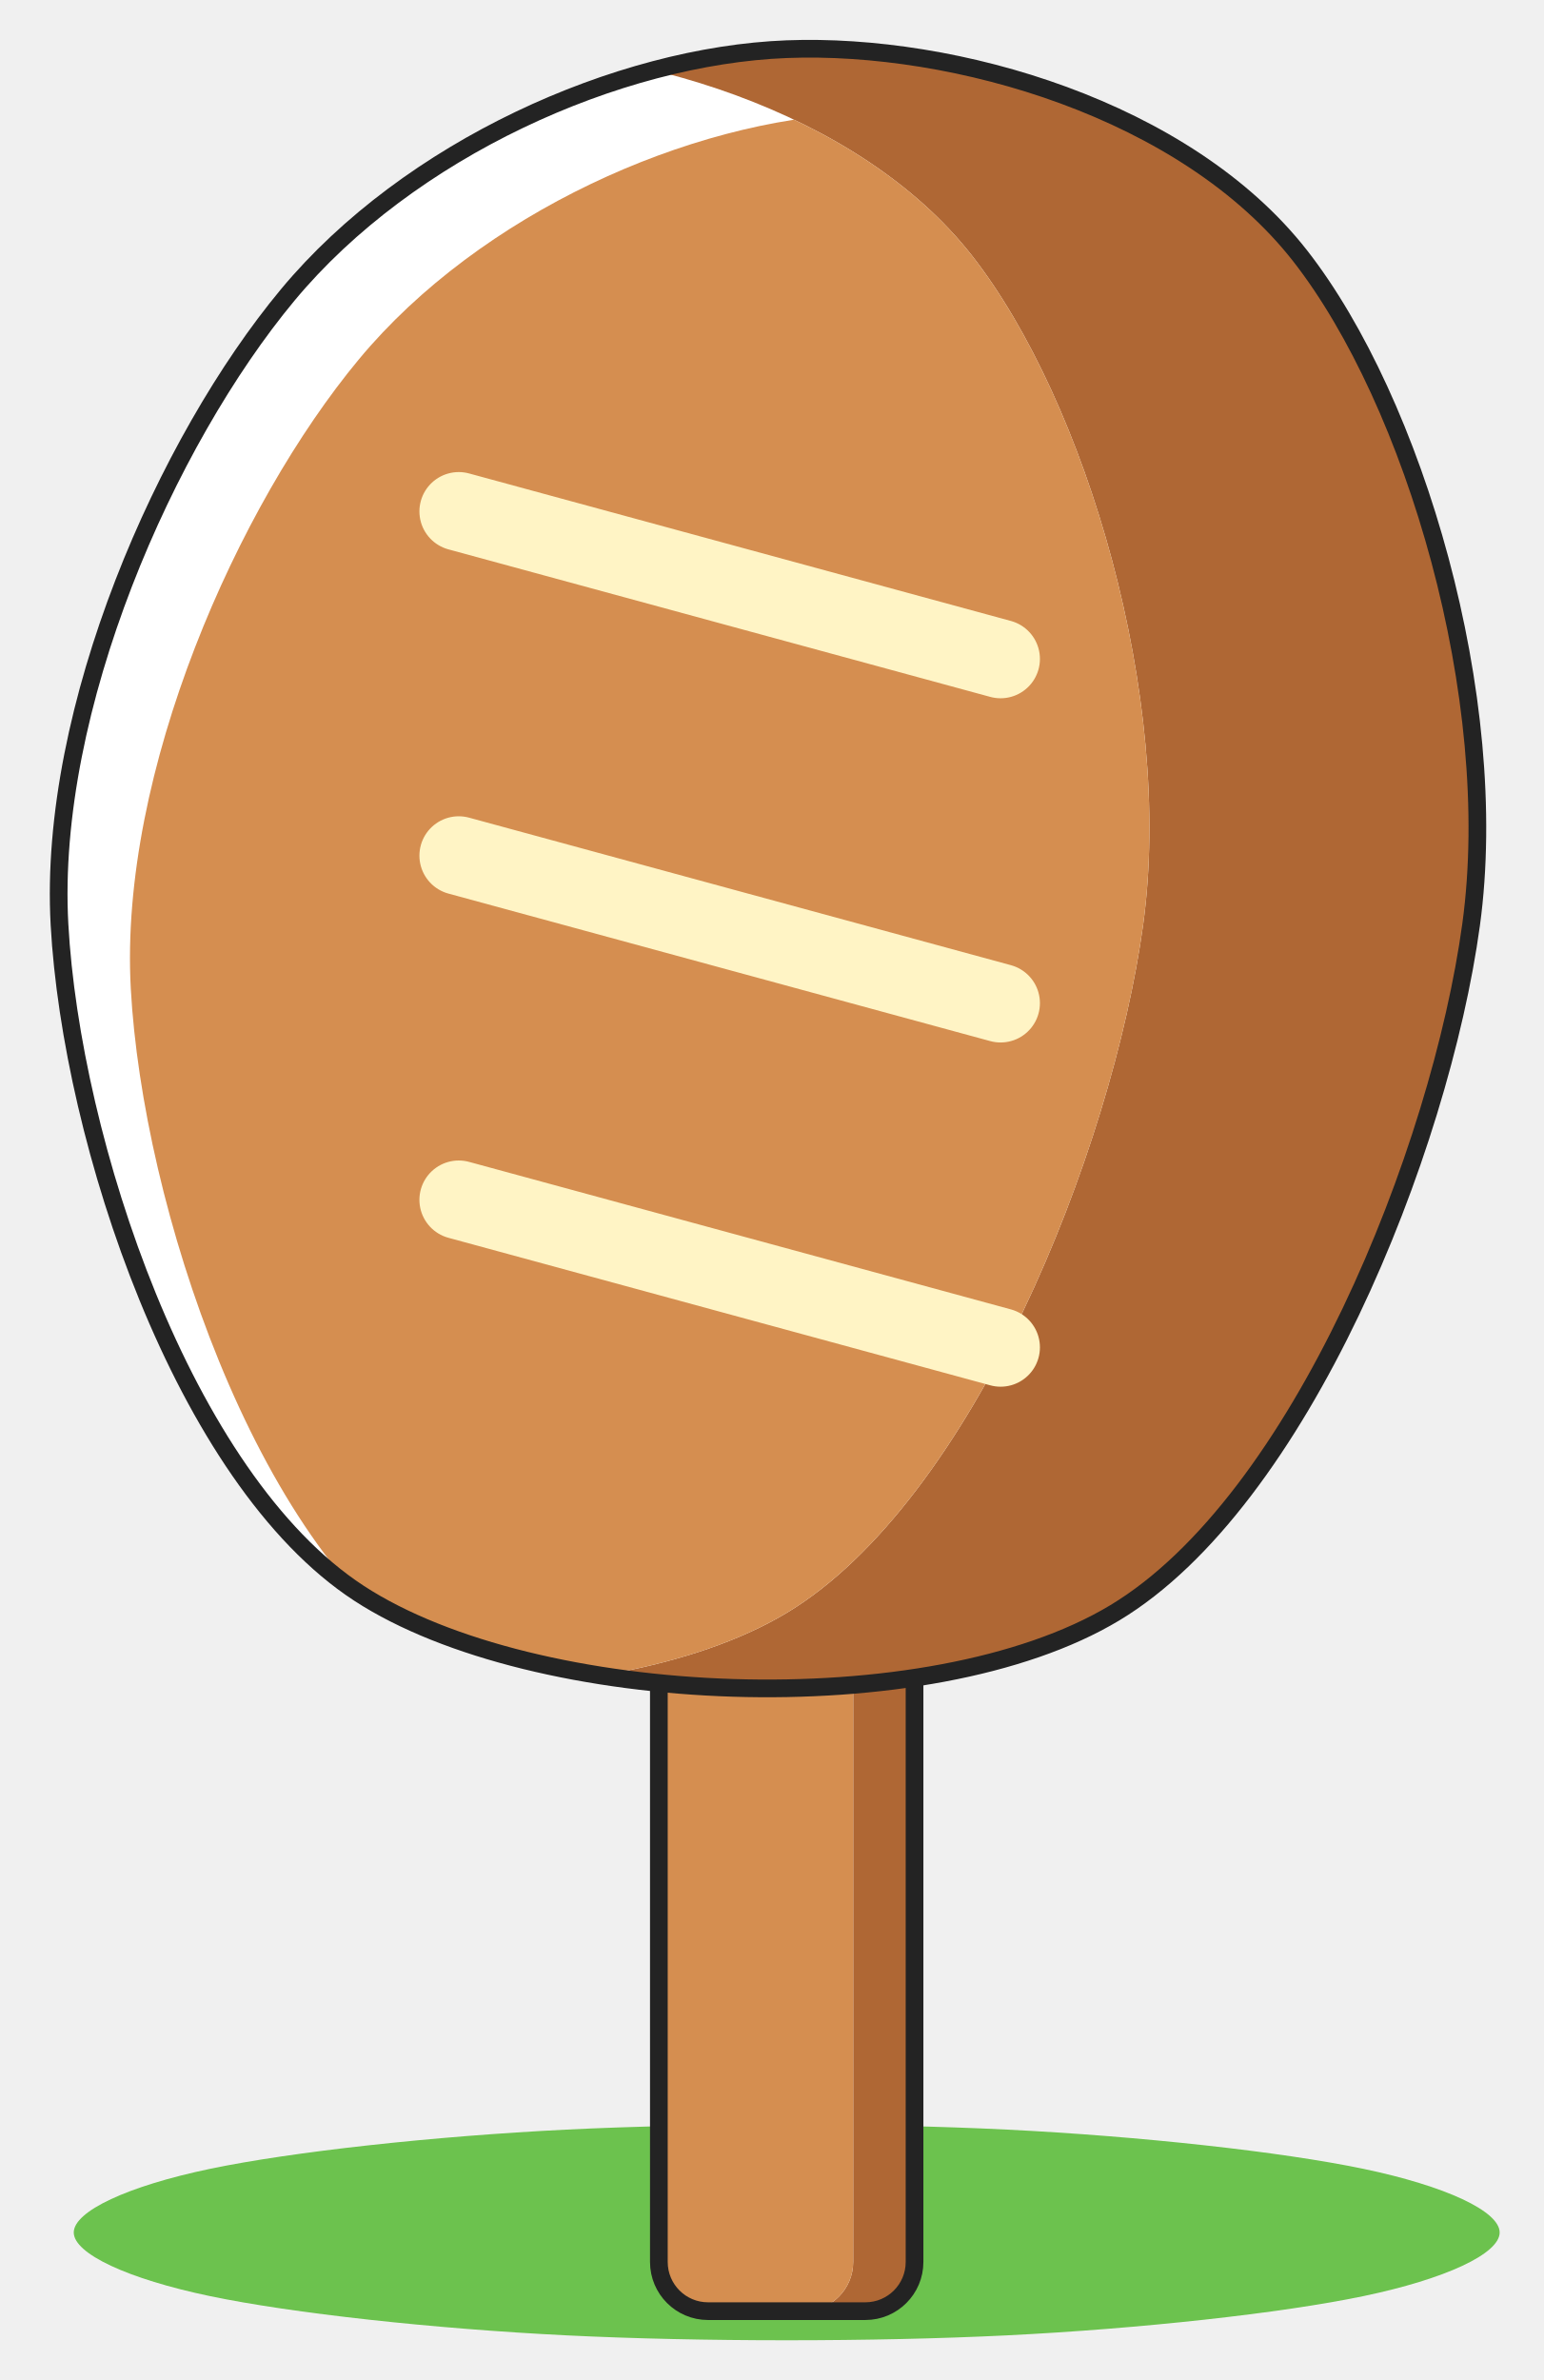
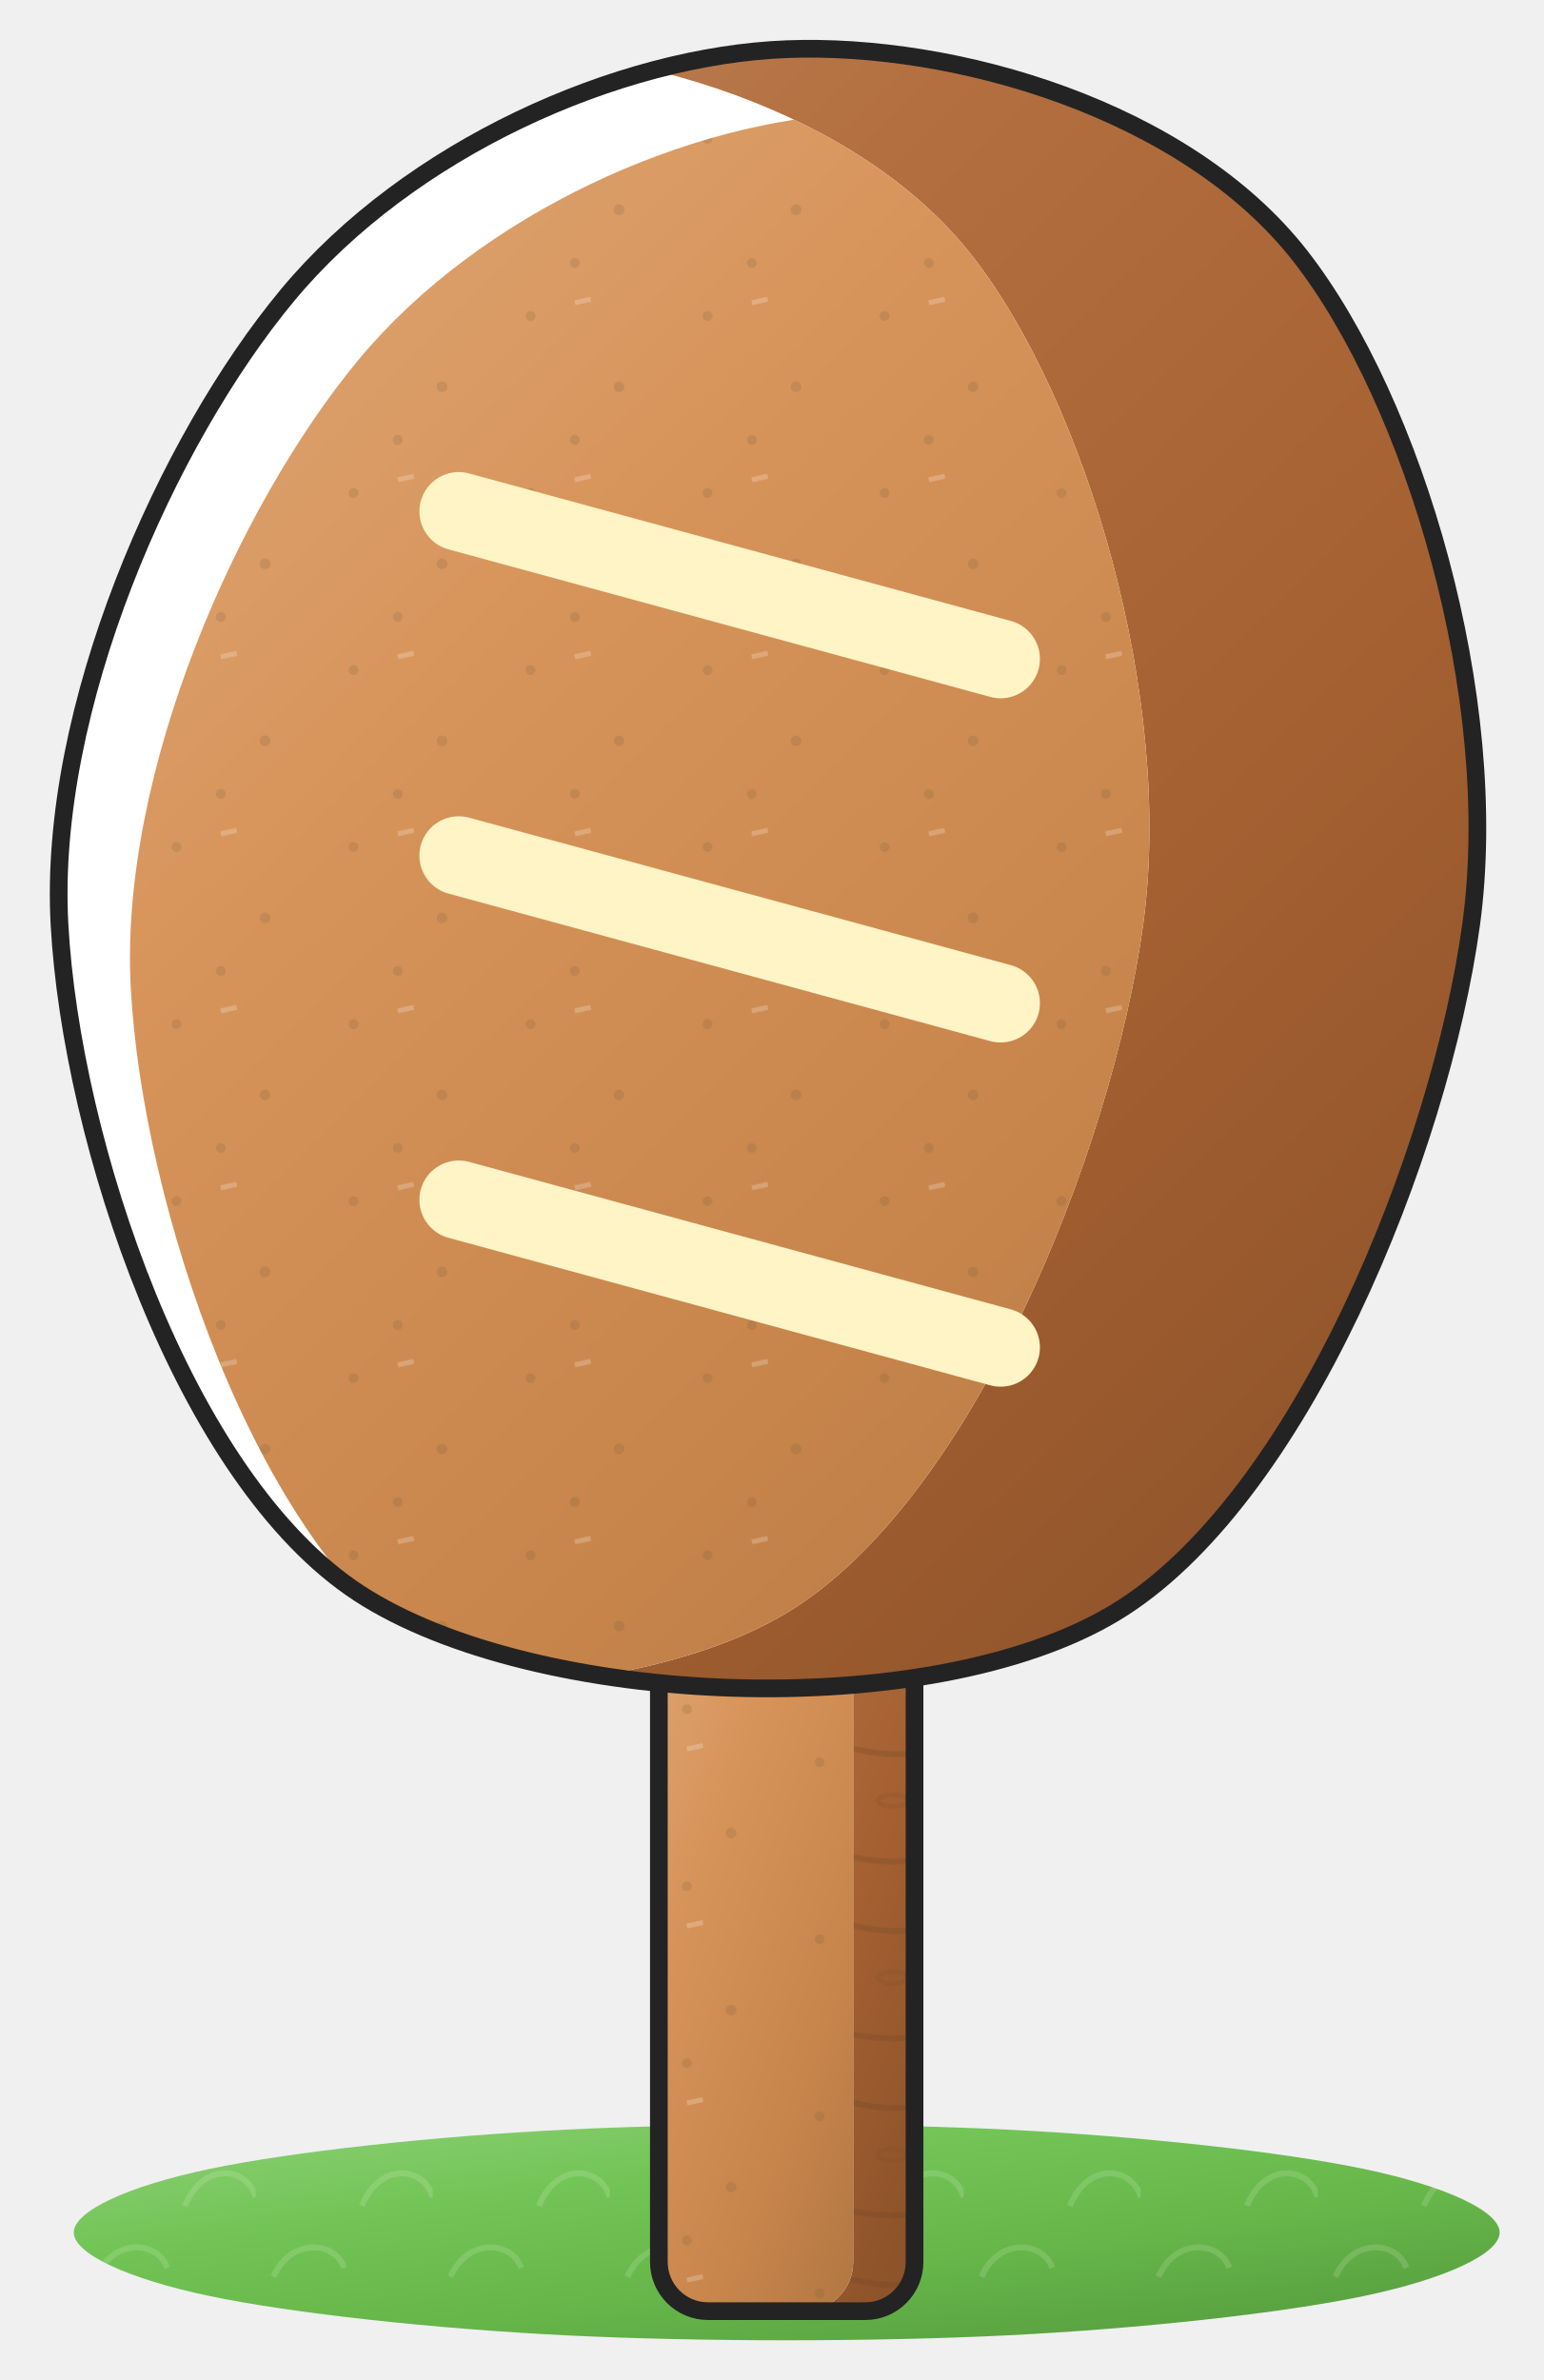
- <svg xmlns="http://www.w3.org/2000/svg" width="157" height="242" viewBox="-80 -227 157 242">
+ <svg xmlns="http://www.w3.org/2000/svg" width="157" height="242" viewBox="-80 -227 157 242" data-detail="1">
  <defs>
    <clipPath id="clip-5-5658" clipPathUnits="userSpaceOnUse">
      <path d="M -43.5 68 C -61.381 56.334 -72.741 21.997 -73.95 0 C -75.159 -21.997 -63.078 -49.163 -50.75 -64 C -38.422 -78.837 -17.157 -88.334 0 -89 C 17.157 -89.666 40.6 -82.833 52.2 -68 C 63.8 -53.167 72.742 -22.996 69.6 0 C 66.458 22.996 52.196 58.67 33.35 70 C 14.504 81.33 -25.619 79.666 -43.5 68 Z" transform="matrix(1 0 0 1 0 -133)" />
    </clipPath>
    <clipPath id="clip-5-5659" clipPathUnits="userSpaceOnUse">
      <path d="M -43.5 68 C -61.381 56.334 -72.741 21.997 -73.95 0 C -75.159 -21.997 -63.078 -49.163 -50.75 -64 C -38.422 -78.837 -17.157 -88.334 0 -89 C 17.157 -89.666 40.6 -82.833 52.2 -68 C 63.8 -53.167 72.742 -22.996 69.6 0 C 66.458 22.996 52.196 58.67 33.35 70 C 14.504 81.33 -25.619 79.666 -43.5 68 Z" transform="matrix(1 0 0 1 -33.35 -133)" />
    </clipPath>
    <clipPath id="clip-5-5663" clipPathUnits="userSpaceOnUse">
      <path d="M -13 -37 A 5 5 0 0 1 -8 -42 L 8 -42 A 5 5 0 0 1 13 -37 L 13 37 A 5 5 0 0 1 8 42 L -8 42 A 5 5 0 0 1 -13 37 L -13 -37 Z" transform="matrix(1 0 0 1 0 -34)" />
    </clipPath>
    <clipPath id="clip-5-5664" clipPathUnits="userSpaceOnUse">
      <path d="M -13 -37 A 5 5 0 0 1 -8 -42 L 8 -42 A 5 5 0 0 1 13 -37 L 13 37 A 5 5 0 0 1 8 42 L -8 42 A 5 5 0 0 1 -13 37 L -13 -37 Z" transform="matrix(1 0 0 1 -6.24 -34)" />
    </clipPath>
+     <linearGradient id="light-a6700e3b" x1="0%" y1="0%" x2="85%" y2="100%">
+       <stop offset="0%" stop-color="#8ed077" />
+       <stop offset="32%" stop-color="#74c558" />
+       <stop offset="68%" stop-color="#65b549" />
+       <stop offset="100%" stop-color="#579d3f" />
+     </linearGradient>
+     <pattern id="surface-leaf" patternUnits="userSpaceOnUse" width="18" height="18">
+       <path d="M1.8 4.5 C3.6 0.45 8.1 0.9 9 3.6 M10.8 15.3 C12.6 10.8 17.1 11.25 18 14.4" fill="none" stroke="#f6ffe4" stroke-width="0.6" opacity=".15" />
+     </pattern>
+     <linearGradient id="light-23d63a10" x1="0%" y1="0%" x2="85%" y2="100%">
+       <stop offset="0%" stop-color="#c18a63" />
+       <stop offset="32%" stop-color="#b36f3f" />
+       <stop offset="68%" stop-color="#a46031" />
+       <stop offset="100%" stop-color="#8e532a" />
+     </linearGradient>
+     <pattern id="surface-wood" patternUnits="userSpaceOnUse" width="18" height="18">
+       <path d="M0 2.7 C4.5 0.45 9 5.85 18 1.8 M-4.5 13.5 C3.6 10.8 8.1 17.1 18 12.6" fill="none" stroke="#613e26" stroke-width="0.6" opacity=".21" />
+       <ellipse cx="10.8" cy="8.1" rx="1.53" ry="0.585" fill="none" stroke="#754728" stroke-width="0.5" opacity=".16" />
+     </pattern>
+     <linearGradient id="light-9b7fc382" x1="0%" y1="0%" x2="85%" y2="100%">
+       <stop offset="0%" stop-color="#dfa878" />
+       <stop offset="32%" stop-color="#d7945a" />
+       <stop offset="68%" stop-color="#c7854b" />
+       <stop offset="100%" stop-color="#ad7341" />
+     </linearGradient>
+     <pattern id="surface-bread" patternUnits="userSpaceOnUse" width="18" height="18">
+       <circle cx="2.7" cy="3.6" r="0.5" fill="#71583c" opacity=".19" />
+       <circle cx="11.7" cy="10.8" r="0.54" fill="#71583c" opacity=".19" />
+       <circle cx="7.2" cy="16.2" r="0.5" fill="#71583c" opacity=".19" />
+       <path d="M7.2 2.25 l1.62 -0.36" stroke="#ffffff" stroke-width="0.5" opacity=".22" />
+     </pattern>
  </defs>
  <g data-name="Shadow" opacity="1">
-     <path d="M 72.5 0 C 72.5 2.16 67 4.726 58.65 6.47 C 50.3 8.214 35.914 9.793 22.4 10.46 C 8.886 11.127 -8.886 11.127 -22.4 10.46 C -35.914 9.793 -50.3 8.214 -58.65 6.47 C -67 4.726 -72.5 2.16 -72.5 0 C -72.5 -2.16 -67 -4.726 -58.65 -6.47 C -50.3 -8.214 -35.914 -9.793 -22.4 -10.46 C -8.886 -11.127 8.886 -11.127 22.4 -10.46 C 35.914 -9.793 50.3 -8.214 58.65 -6.47 C 67 -4.726 72.5 -2.16 72.5 0 Z" transform="matrix(1 0 0 1 0 0)" fill="#6cc24e" fill-opacity="1" />
+     <path d="M 72.5 0 C 72.5 2.16 67 4.726 58.65 6.47 C 50.3 8.214 35.914 9.793 22.4 10.46 C 8.886 11.127 -8.886 11.127 -22.4 10.46 C -35.914 9.793 -50.3 8.214 -58.65 6.47 C -67 4.726 -72.5 2.16 -72.5 0 C -72.5 -2.16 -67 -4.726 -58.65 -6.47 C -50.3 -8.214 -35.914 -9.793 -22.4 -10.46 C -8.886 -11.127 8.886 -11.127 22.4 -10.46 C 35.914 -9.793 50.3 -8.214 58.65 -6.47 C 67 -4.726 72.5 -2.16 72.5 0 Z" transform="matrix(1 0 0 1 0 0)" fill="url(#light-a6700e3b)" fill-opacity="1" />
+     <path d="M 72.5 0 C 72.5 2.16 67 4.726 58.65 6.47 C 50.3 8.214 35.914 9.793 22.4 10.46 C 8.886 11.127 -8.886 11.127 -22.4 10.46 C -35.914 9.793 -50.3 8.214 -58.65 6.47 C -67 4.726 -72.5 2.16 -72.5 0 C -72.5 -2.16 -67 -4.726 -58.65 -6.47 C -50.3 -8.214 -35.914 -9.793 -22.4 -10.46 C -8.886 -11.127 8.886 -11.127 22.4 -10.46 C 35.914 -9.793 50.3 -8.214 58.65 -6.47 C 67 -4.726 72.5 -2.16 72.5 0 Z" transform="matrix(1 0 0 1 0 0)" fill="url(#surface-leaf)" fill-opacity="1" stroke="none" />
  </g>
  <g data-name="Bread tree trunk" opacity="1">
-     <path d="M -13 -37 A 5 5 0 0 1 -8 -42 L 8 -42 A 5 5 0 0 1 13 -37 L 13 37 A 5 5 0 0 1 8 42 L -8 42 A 5 5 0 0 1 -13 37 L -13 -37 Z" transform="matrix(1 0 0 1 0 -34)" fill="#af6734" fill-opacity="1" />
+     <path d="M -13 -37 A 5 5 0 0 1 -8 -42 L 8 -42 A 5 5 0 0 1 13 -37 L 13 37 A 5 5 0 0 1 8 42 L -8 42 A 5 5 0 0 1 -13 37 L -13 -37 Z" transform="matrix(1 0 0 1 0 -34)" fill="url(#light-23d63a10)" fill-opacity="1" />
+     <path d="M -13 -37 A 5 5 0 0 1 -8 -42 L 8 -42 A 5 5 0 0 1 13 -37 L 13 37 A 5 5 0 0 1 8 42 L -8 42 A 5 5 0 0 1 -13 37 L -13 -37 Z" transform="matrix(1 0 0 1 0 -34)" fill="url(#surface-wood)" fill-opacity="1" stroke="none" />
  </g>
  <g data-name="Bread tree trunk Shine" opacity="1">
    <g clip-path="url(#clip-5-5663)">
      <path d="M -13 -37 A 5 5 0 0 1 -8 -42 L 8 -42 A 5 5 0 0 1 13 -37 L 13 37 A 5 5 0 0 1 8 42 L -8 42 A 5 5 0 0 1 -13 37 L -13 -37 Z" transform="matrix(1 0 0 1 -6.24 -34)" fill="#ffffff" fill-opacity="1" />
    </g>
  </g>
  <g data-name="Bread tree trunk Lit" opacity="1">
    <g clip-path="url(#clip-5-5663)">
      <g clip-path="url(#clip-5-5664)">
-         <path d="M -13 -37 A 5 5 0 0 1 -8 -42 L 8 -42 A 5 5 0 0 1 13 -37 L 13 37 A 5 5 0 0 1 8 42 L -8 42 A 5 5 0 0 1 -13 37 L -13 -37 Z" transform="matrix(1 0 0 1 0.65 -33.41)" fill="#d58e50" fill-opacity="1" />
+         <path d="M -13 -37 A 5 5 0 0 1 -8 -42 L 8 -42 A 5 5 0 0 1 13 -37 L 13 37 A 5 5 0 0 1 8 42 L -8 42 A 5 5 0 0 1 -13 37 L -13 -37 Z" transform="matrix(1 0 0 1 0.65 -33.41)" fill="url(#light-9b7fc382)" fill-opacity="1" />
+         <path d="M -13 -37 A 5 5 0 0 1 -8 -42 L 8 -42 A 5 5 0 0 1 13 -37 L 13 37 A 5 5 0 0 1 8 42 L -8 42 A 5 5 0 0 1 -13 37 L -13 -37 Z" transform="matrix(1 0 0 1 0.65 -33.41)" fill="url(#surface-bread)" fill-opacity="1" stroke="none" />
      </g>
    </g>
  </g>
  <g data-name="Bread tree trunk Ink" opacity="1">
    <path d="M -13 -37 A 5 5 0 0 1 -8 -42 L 8 -42 A 5 5 0 0 1 13 -37 L 13 37 A 5 5 0 0 1 8 42 L -8 42 A 5 5 0 0 1 -13 37 L -13 -37 Z" transform="matrix(1 0 0 1 0 -34)" fill="none" stroke="#232323" stroke-opacity="1" stroke-width="1.8" stroke-linecap="round" stroke-linejoin="round" />
  </g>
  <g data-name="Baguette crown" opacity="1">
-     <path d="M -43.5 68 C -61.381 56.334 -72.741 21.997 -73.95 0 C -75.159 -21.997 -63.078 -49.163 -50.75 -64 C -38.422 -78.837 -17.157 -88.334 0 -89 C 17.157 -89.666 40.6 -82.833 52.2 -68 C 63.8 -53.167 72.742 -22.996 69.6 0 C 66.458 22.996 52.196 58.67 33.35 70 C 14.504 81.33 -25.619 79.666 -43.5 68 Z" transform="matrix(1 0 0 1 0 -133)" fill="#af6734" fill-opacity="1" />
+     <path d="M -43.5 68 C -61.381 56.334 -72.741 21.997 -73.95 0 C -75.159 -21.997 -63.078 -49.163 -50.75 -64 C -38.422 -78.837 -17.157 -88.334 0 -89 C 17.157 -89.666 40.6 -82.833 52.2 -68 C 63.8 -53.167 72.742 -22.996 69.6 0 C 66.458 22.996 52.196 58.67 33.35 70 C 14.504 81.33 -25.619 79.666 -43.5 68 Z" transform="matrix(1 0 0 1 0 -133)" fill="url(#light-23d63a10)" fill-opacity="1" />
  </g>
  <g data-name="Baguette crown Shine" opacity="1">
    <g clip-path="url(#clip-5-5658)">
      <path d="M -43.5 68 C -61.381 56.334 -72.741 21.997 -73.95 0 C -75.159 -21.997 -63.078 -49.163 -50.75 -64 C -38.422 -78.837 -17.157 -88.334 0 -89 C 17.157 -89.666 40.6 -82.833 52.2 -68 C 63.8 -53.167 72.742 -22.996 69.6 0 C 66.458 22.996 52.196 58.67 33.35 70 C 14.504 81.33 -25.619 79.666 -43.5 68 Z" transform="matrix(1 0 0 1 -33.35 -133)" fill="#ffffff" fill-opacity="1" />
    </g>
  </g>
  <g data-name="Baguette crown Lit" opacity="1">
    <g clip-path="url(#clip-5-5658)">
      <g clip-path="url(#clip-5-5659)">
-         <path d="M -43.5 68 C -61.381 56.334 -72.741 21.997 -73.95 0 C -75.159 -21.997 -63.078 -49.163 -50.75 -64 C -38.422 -78.837 -17.157 -88.334 0 -89 C 17.157 -89.666 40.6 -82.833 52.2 -68 C 63.8 -53.167 72.742 -22.996 69.6 0 C 66.458 22.996 52.196 58.67 33.35 70 C 14.504 81.33 -25.619 79.666 -43.5 68 Z" transform="matrix(1 0 0 1 7.25 -126.47)" fill="#d58e50" fill-opacity="1" />
+         <path d="M -43.5 68 C -61.381 56.334 -72.741 21.997 -73.95 0 C -75.159 -21.997 -63.078 -49.163 -50.75 -64 C -38.422 -78.837 -17.157 -88.334 0 -89 C 17.157 -89.666 40.6 -82.833 52.2 -68 C 63.8 -53.167 72.742 -22.996 69.6 0 C 66.458 22.996 52.196 58.67 33.35 70 C 14.504 81.33 -25.619 79.666 -43.5 68 Z" transform="matrix(1 0 0 1 7.25 -126.47)" fill="url(#light-9b7fc382)" fill-opacity="1" />
+         <path d="M -43.5 68 C -61.381 56.334 -72.741 21.997 -73.95 0 C -75.159 -21.997 -63.078 -49.163 -50.75 -64 C -38.422 -78.837 -17.157 -88.334 0 -89 C 17.157 -89.666 40.6 -82.833 52.2 -68 C 63.8 -53.167 72.742 -22.996 69.6 0 C 66.458 22.996 52.196 58.67 33.35 70 C 14.504 81.33 -25.619 79.666 -43.5 68 Z" transform="matrix(1 0 0 1 7.25 -126.47)" fill="url(#surface-bread)" fill-opacity="1" stroke="none" />
      </g>
    </g>
  </g>
  <g data-name="Baguette crown Ink" opacity="1">
    <path d="M -43.5 68 C -61.381 56.334 -72.741 21.997 -73.95 0 C -75.159 -21.997 -63.078 -49.163 -50.75 -64 C -38.422 -78.837 -17.157 -88.334 0 -89 C 17.157 -89.666 40.6 -82.833 52.2 -68 C 63.8 -53.167 72.742 -22.996 69.6 0 C 66.458 22.996 52.196 58.67 33.35 70 C 14.504 81.33 -25.619 79.666 -43.5 68 Z" transform="matrix(1 0 0 1 0 -133)" fill="none" stroke="#232323" stroke-opacity="1" stroke-width="1.8" stroke-linecap="round" stroke-linejoin="round" />
  </g>
  <g data-name="Bread score" opacity="1">
    <path d="M -33.35 -105 L 21.75 -90" transform="matrix(1 0 0 1 0 0)" fill="none" stroke="#fff4c5" stroke-opacity="1" stroke-width="8" stroke-linecap="round" stroke-linejoin="round" />
  </g>
  <g data-name="Bread score" opacity="1">
    <path d="M -33.35 -140 L 21.75 -125" transform="matrix(1 0 0 1 0 0)" fill="none" stroke="#fff4c5" stroke-opacity="1" stroke-width="8" stroke-linecap="round" stroke-linejoin="round" />
  </g>
  <g data-name="Bread score" opacity="1">
    <path d="M -33.35 -175 L 21.75 -160" transform="matrix(1 0 0 1 0 0)" fill="none" stroke="#fff4c5" stroke-opacity="1" stroke-width="8" stroke-linecap="round" stroke-linejoin="round" />
  </g>
</svg>
